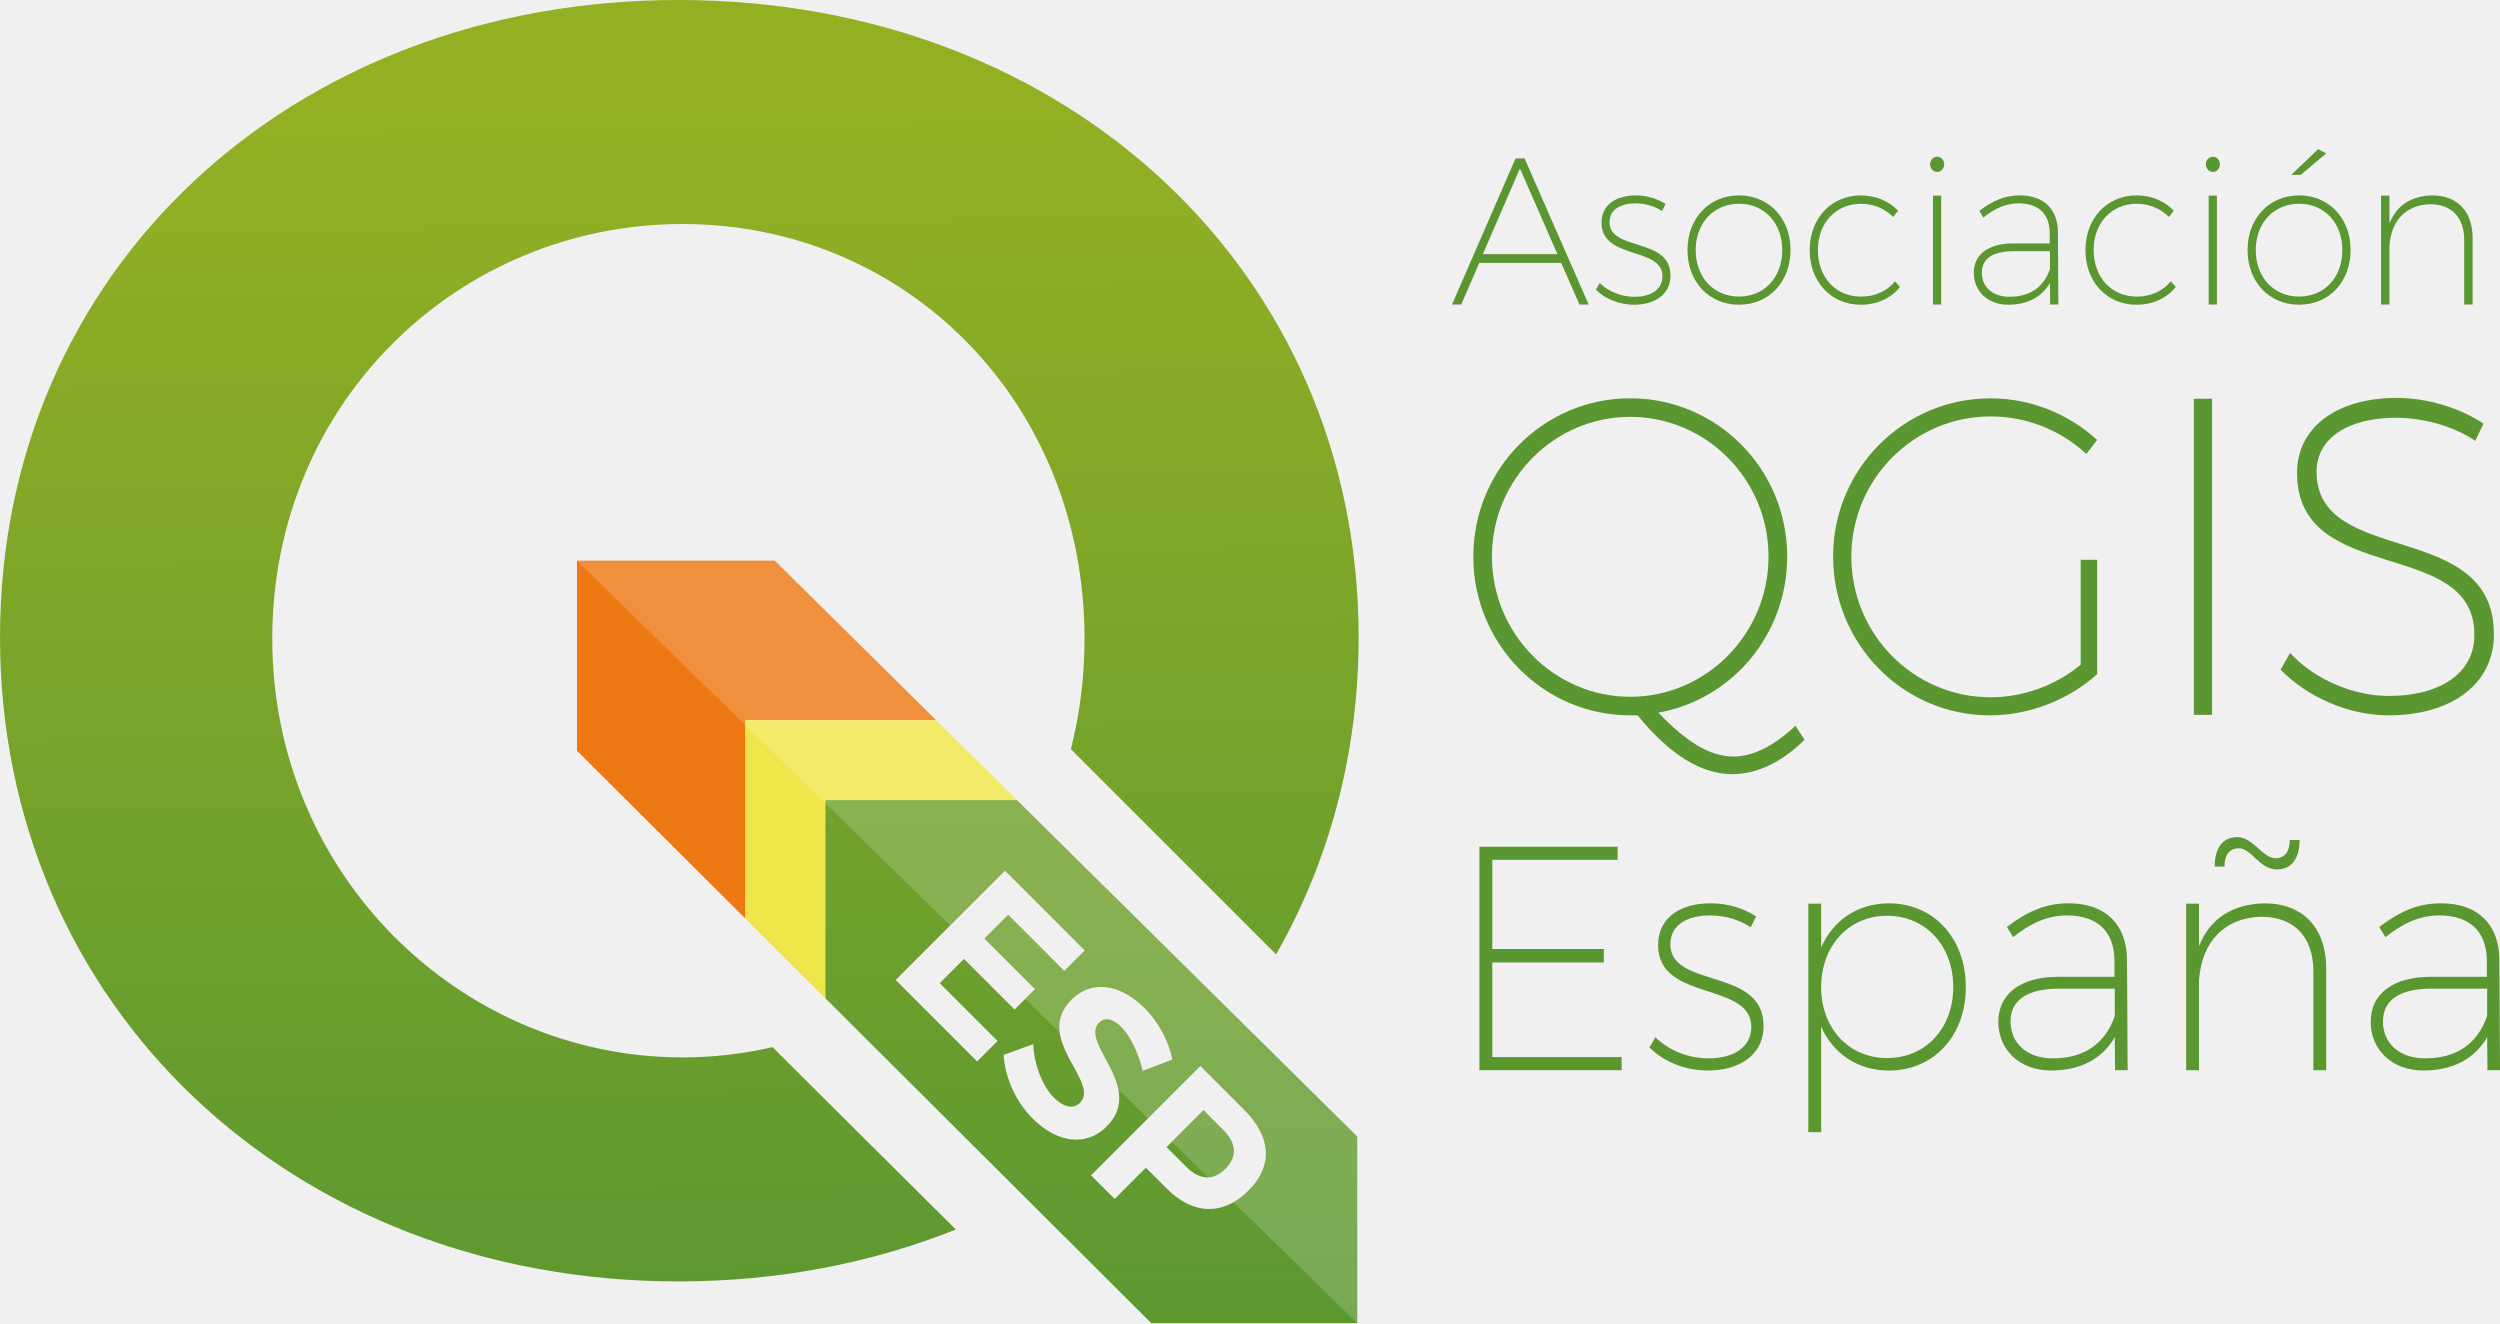
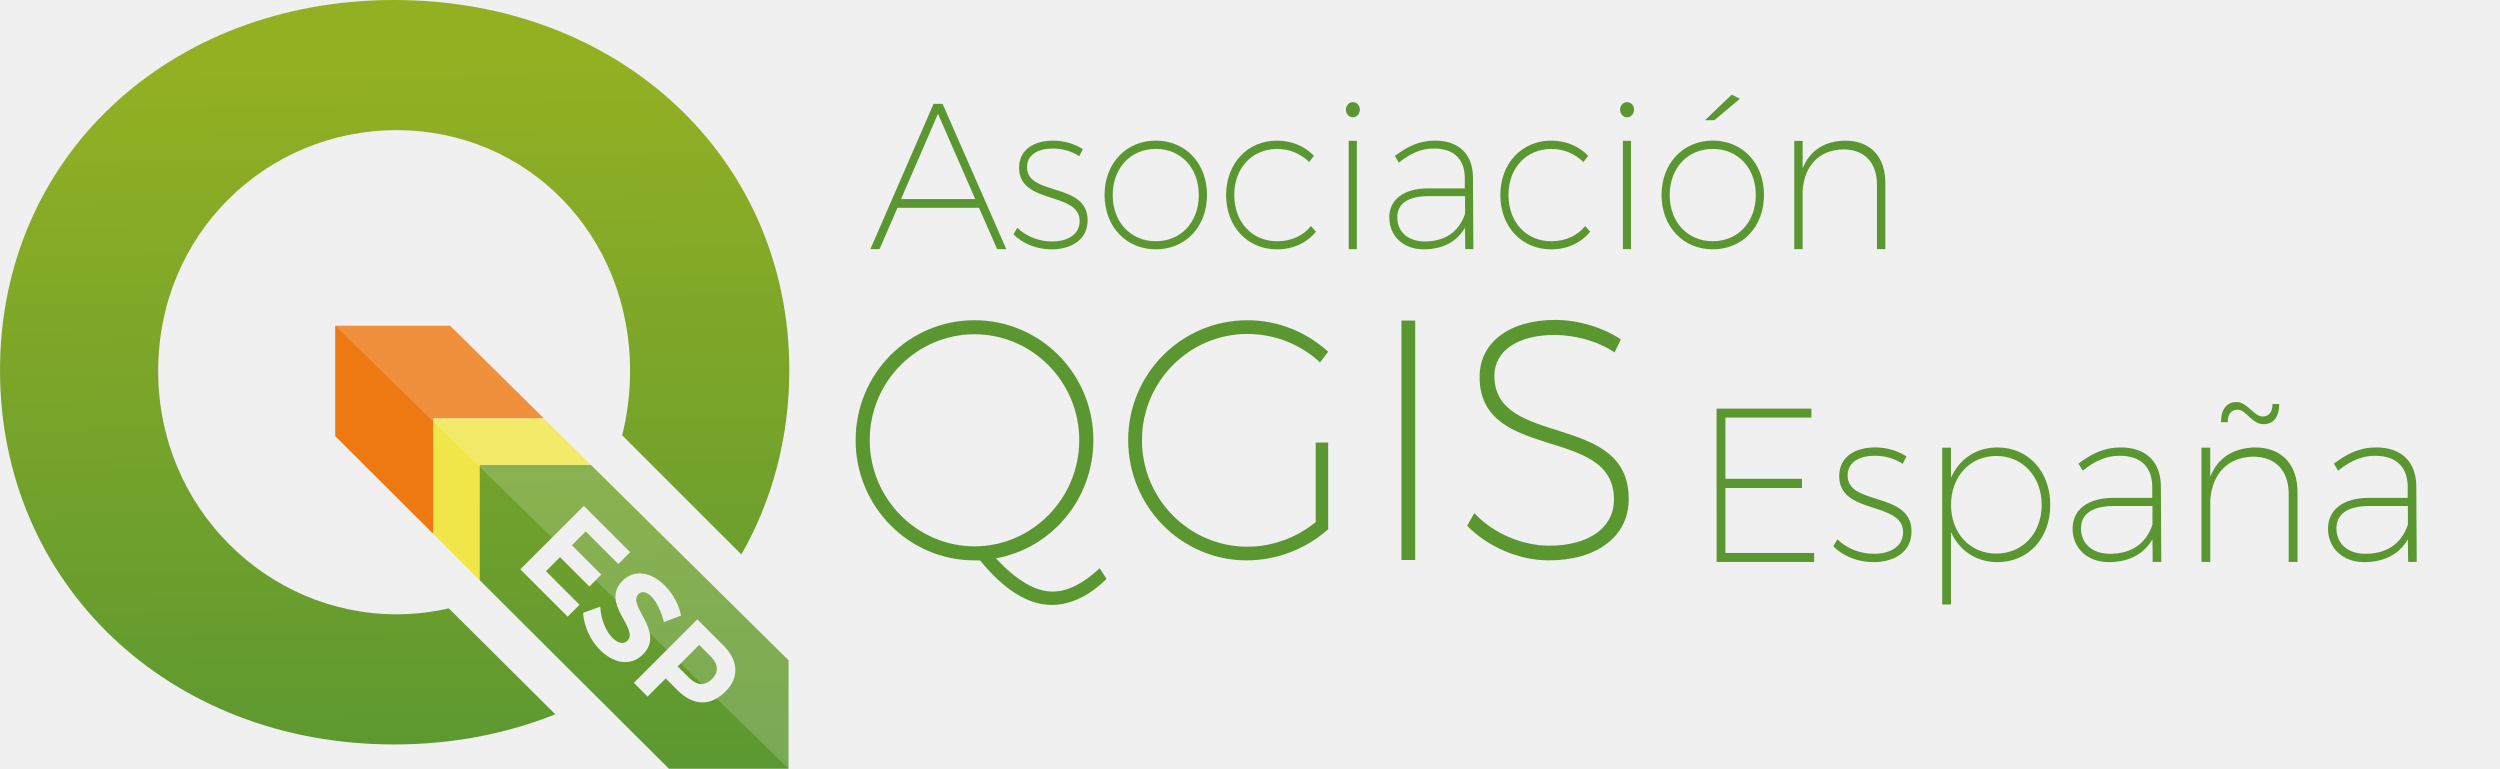
- <svg xmlns="http://www.w3.org/2000/svg" width="74.6mm" height="39.485mm" viewBox="0 0 74.6 39.485" version="1.1" id="svg1012">
+ <svg xmlns="http://www.w3.org/2000/svg" width="128.408mm" height="39.485mm" viewBox="0 0 128.408 39.485" version="1.1" id="svg1012">
  <defs id="defs1006">
    <linearGradient gradientTransform="matrix(0.2645833,0,0,0.2645833,26.21187,80.53385)" id="SVGID_5_-3" gradientUnits="userSpaceOnUse" x1="188.753" y1="250.235" x2="186.512" y2="102.936">
      <stop offset="0" style="stop-color:#589632" id="stop36-6" />
      <stop offset="1" style="stop-color:#93B023" id="stop38-7" />
    </linearGradient>
    <linearGradient id="SVGID_4_" gradientUnits="userSpaceOnUse" x1="234.47" y1="250.034" x2="232.211" y2="101.498" gradientTransform="translate(7.559055,7.559055)">
      <stop offset="0" style="stop-color:#589632" id="stop27" />
      <stop offset="1" style="stop-color:#93B023" id="stop29" />
    </linearGradient>
    <filter id="mask-powermask-path-effect19_inverse" style="color-interpolation-filters:sRGB" height="100" width="100" x="-50" y="-50">
      <feColorMatrix id="mask-powermask-path-effect19_primitive1" values="1" type="saturate" result="fbSourceGraphic" />
      <feColorMatrix id="mask-powermask-path-effect19_primitive2" values="-1 0 0 0 1 0 -1 0 0 1 0 0 -1 0 1 0 0 0 1 0 " in="fbSourceGraphic" />
    </filter>
    <clipPath clipPathUnits="userSpaceOnUse" id="clipPath8">
      <path id="path8" style="font-weight:600;font-size:6.452px;line-height:1.25;font-family:Trueno;-inkscape-font-specification:'Trueno, Semi-Bold';letter-spacing:0px;word-spacing:0px;display:none;fill:#000000;stroke-width:0.265px" d="m 224.268,196.958 -12.328,12.328 9.184,9.186 2.309,-2.307 -6.518,-6.518 2.73,-2.73 5.707,5.707 2.307,-2.307 -5.707,-5.707 2.678,-2.678 6.33,6.332 2.309,-2.307 z m 10.893,13.113 c -1.238,-0.011 -2.412,0.455 -3.391,1.434 -4.368,4.368 3.286,9.31 0.961,11.635 -0.757,0.757 -1.838,0.521 -2.936,-0.576 -1.249,-1.249 -2.25,-3.692 -2.338,-6.035 l -3.336,1.207 c 0.154,2.514 1.322,5.23 3.264,7.172 2.617,2.617 5.929,3.323 8.342,0.91 4.454,-4.423 -3.11,-9.451 -0.838,-11.723 0.669,-0.669 1.611,-0.397 2.506,0.498 0.945,0.945 1.938,2.925 2.412,4.949 l 3.338,-1.277 c -0.372,-1.992 -1.498,-4.176 -3.152,-5.83 -1.538,-1.538 -3.24,-2.348 -4.832,-2.363 z m 11.141,8.92 -12.328,12.328 2.666,2.668 3.523,-3.523 2.346,2.348 c 3.005,3.005 6.383,3.072 9.254,0.201 2.73,-2.73 2.558,-6.003 -0.447,-9.008 z m 0.359,4.975 2.213,2.211 c 1.486,1.486 1.643,3.017 0.27,4.391 -1.409,1.409 -2.958,1.269 -4.443,-0.217 l -2.213,-2.211 z" />
      <path id="lpe_path-effect8" style="font-weight:600;font-size:6.452px;line-height:1.25;font-family:Trueno;-inkscape-font-specification:'Trueno, Semi-Bold';letter-spacing:0px;word-spacing:0px;fill:#000000;stroke-width:0.265px" class="powerclip" d="m 199,184 h 70 v 69 h -70 z m 25.268,12.958 -12.328,12.328 9.184,9.186 2.309,-2.307 -6.518,-6.518 2.73,-2.73 5.707,5.707 2.307,-2.307 -5.707,-5.707 2.678,-2.678 6.33,6.332 2.309,-2.307 z m 10.893,13.113 c -1.238,-0.011 -2.412,0.455 -3.391,1.434 -4.368,4.368 3.286,9.31 0.961,11.635 -0.757,0.757 -1.838,0.521 -2.936,-0.576 -1.249,-1.249 -2.25,-3.692 -2.338,-6.035 l -3.336,1.207 c 0.154,2.514 1.322,5.23 3.264,7.172 2.617,2.617 5.929,3.323 8.342,0.91 4.454,-4.423 -3.11,-9.451 -0.838,-11.723 0.669,-0.669 1.611,-0.397 2.506,0.498 0.945,0.945 1.938,2.925 2.412,4.949 l 3.338,-1.277 c -0.372,-1.992 -1.498,-4.176 -3.152,-5.83 -1.538,-1.538 -3.24,-2.348 -4.832,-2.363 z m 11.141,8.92 -12.328,12.328 2.666,2.668 3.523,-3.523 2.346,2.348 c 3.005,3.005 6.383,3.072 9.254,0.201 2.73,-2.73 2.558,-6.003 -0.447,-9.008 z m 0.359,4.975 -4.174,4.174 2.213,2.211 c 1.486,1.486 3.034,1.626 4.443,0.217 1.374,-1.374 1.216,-2.905 -0.27,-4.391 z" />
    </clipPath>
    <clipPath clipPathUnits="userSpaceOnUse" id="clipPath9">
      <path id="path9" style="font-weight:600;font-size:6.452px;line-height:1.25;font-family:Trueno;-inkscape-font-specification:'Trueno, Semi-Bold';letter-spacing:0px;word-spacing:0px;display:none;fill:#000000;stroke-width:0.265px" d="m 83.549,130.646 -3.262,3.262 2.43,2.43 0.611,-0.61 -1.724,-1.724 0.722,-0.722 1.51,1.51 0.61,-0.61 -1.51,-1.51 0.708,-0.708 1.675,1.675 0.611,-0.61 z m 2.882,3.47 c -0.328,-0.003 -0.638,0.12 -0.897,0.379 -1.156,1.156 0.869,2.463 0.254,3.078 -0.2,0.2 -0.486,0.138 -0.777,-0.152 -0.331,-0.331 -0.595,-0.977 -0.619,-1.597 l -0.883,0.319 c 0.041,0.665 0.35,1.384 0.864,1.898 0.692,0.692 1.569,0.879 2.207,0.241 1.178,-1.17 -0.823,-2.5 -0.222,-3.102 0.177,-0.177 0.426,-0.105 0.663,0.132 0.25,0.25 0.513,0.774 0.638,1.309 l 0.883,-0.338 c -0.098,-0.527 -0.396,-1.105 -0.834,-1.543 -0.407,-0.407 -0.857,-0.621 -1.278,-0.625 z m 2.948,2.36 -3.262,3.262 0.705,0.706 0.932,-0.932 0.621,0.621 c 0.795,0.795 1.689,0.813 2.448,0.053 0.722,-0.722 0.677,-1.588 -0.118,-2.383 z m 0.095,1.316 0.585,0.585 c 0.393,0.393 0.435,0.798 0.071,1.162 -0.373,0.373 -0.783,0.336 -1.176,-0.057 l -0.585,-0.585 z" />
      <path id="lpe_path-effect9" style="font-weight:600;font-size:6.452px;line-height:1.25;font-family:Trueno;-inkscape-font-specification:'Trueno, Semi-Bold';letter-spacing:0px;word-spacing:0px;fill:#000000;stroke-width:0.265px" class="powerclip" d="M 65.779,116.396 H 99.062 v 32.754 H 65.779 Z m 17.771,14.249 -3.262,3.262 2.43,2.43 0.611,-0.61 -1.724,-1.724 0.722,-0.722 1.51,1.51 0.61,-0.61 -1.51,-1.51 0.708,-0.708 1.675,1.675 0.611,-0.61 z m 2.882,3.47 c -0.328,-0.003 -0.638,0.12 -0.897,0.379 -1.156,1.156 0.869,2.463 0.254,3.078 -0.2,0.2 -0.486,0.138 -0.777,-0.152 -0.331,-0.331 -0.595,-0.977 -0.619,-1.597 l -0.883,0.319 c 0.041,0.665 0.35,1.384 0.864,1.898 0.692,0.692 1.569,0.879 2.207,0.241 1.178,-1.17 -0.823,-2.5 -0.222,-3.102 0.177,-0.177 0.426,-0.105 0.663,0.132 0.25,0.25 0.513,0.774 0.638,1.309 l 0.883,-0.338 c -0.098,-0.527 -0.396,-1.105 -0.834,-1.543 -0.407,-0.407 -0.857,-0.621 -1.278,-0.625 z m 2.948,2.36 -3.262,3.262 0.705,0.706 0.932,-0.932 0.621,0.621 c 0.795,0.795 1.689,0.813 2.448,0.053 0.722,-0.722 0.677,-1.588 -0.118,-2.383 z m 0.095,1.316 -1.104,1.104 0.585,0.585 c 0.393,0.393 0.803,0.43 1.176,0.057 0.363,-0.363 0.322,-0.769 -0.071,-1.162 z" />
    </clipPath>
  </defs>
  <g id="layer1" transform="translate(-53.56157,-104.6654)">
-     <polygon transform="matrix(0.2645833,0,0,0.2645833,24.21187,78.53385)" style="display:inline;fill:#ee7913" points="176,162 176,183.433 195,202.37 195,180 216.513,180 198.306,162 " id="polygon3" />
-     <polygon transform="matrix(0.2645833,0,0,0.2645833,24.21187,78.53385)" style="display:inline;fill:url(#SVGID_4_)" points="264,248 264,226.946 225.617,189 204,189 204,211.34 240.782,248 " id="polygon31" mask="none" clip-path="url(#clipPath8)" d="M 240.782,248 H 264 V 226.946 L 225.617,189 H 204 v 22.34 z" />
-     <polygon transform="matrix(0.2645833,0,0,0.2645833,24.21187,78.53385)" style="display:inline;fill:#f0e64a" points="195,180 195,202.37 204,211.34 204,189 225.617,189 216.513,180 " id="polygon33" />
+     <polygon transform="matrix(0.2645833,0,0,0.2645833,24.21187,78.53385)" style="display:inline;fill:#ee7913" points="195,202.37 195,180 216.513,180 198.306,162 176,162 176,183.433 " id="polygon3" />
+     <polygon transform="matrix(0.2645833,0,0,0.2645833,24.21187,78.53385)" style="display:inline;fill:url(#SVGID_4_)" points="225.617,189 204,189 204,211.34 240.782,248 264,248 264,226.946 " id="polygon31" mask="none" clip-path="url(#clipPath8)" d="M 225.617,189 H 204 v 22.34 L 240.782,248 H 264 v -21.054 z" />
+     <polygon transform="matrix(0.2645833,0,0,0.2645833,24.21187,78.53385)" style="display:inline;fill:#f0e64a" points="204,211.34 204,189 225.617,189 216.513,180 195,180 195,202.37 " id="polygon33" />
    <path style="display:inline;fill:url(#SVGID_5_-3);stroke-width:0.265" d="m 76.613,135.912 c -0.862,0.198 -1.759,0.306 -2.684,0.306 -6.616,0 -12.243,-5.44 -12.243,-12.494 0,-7.054 5.565,-12.374 12.243,-12.374 6.678,0 11.995,5.32 11.995,12.374 0,1.147 -0.143,2.251 -0.407,3.297 l 6.124,6.122 c 1.579,-2.766 2.462,-5.982 2.462,-9.466 0,-10.872 -8.676,-19.012 -20.297,-19.012 -11.568,0 -20.244,8.087 -20.244,19.012 0,10.979 8.676,19.226 20.244,19.226 2.986,0 5.777,-0.549 8.277,-1.549 z" id="path40" />
    <path d="m 70.779,121.396 23.283,22.754 v -5.571 l -10.155,-10.04 -2.409,-2.381 -4.817,-4.763 z" id="polygon4174" style="display:inline;fill:#ffffff;fill-opacity:0.173;stroke-width:0.265" mask="none" clip-path="url(#clipPath9)" />
-     <g id="g42904" transform="translate(-0.5291667,-0.7841332)" style="fill:#5b9731;fill-opacity:1">
-       <g aria-label="Asociación" transform="scale(0.9790795,1.021367)" id="text4170-2-0" style="font-weight:200;font-size:6.107px;line-height:0%;font-family:Trueno;-inkscape-font-specification:'Trueno, Ultra-Light';letter-spacing:0px;word-spacing:0px;display:inline;fill:#5b9731;fill-opacity:1;stroke-width:0.509px">
-         <path d="m 99.5,112.141 h 0.281 l 0.55,-1.215 h 2.498 l 0.556,1.215 h 0.281 l -1.954,-4.269 h -0.275 z m 0.941,-1.472 1.13,-2.504 1.142,2.504 z" style="line-height:1.25;fill:#5b9731;fill-opacity:1" id="path42931" />
-         <path d="m 103.886,111.707 c 0.293,0.281 0.721,0.44 1.167,0.44 0.574,0 1.105,-0.263 1.105,-0.855 0,-1.124 -1.857,-0.702 -1.857,-1.557 0,-0.379 0.348,-0.55 0.794,-0.55 0.305,0 0.586,0.086 0.806,0.226 l 0.11,-0.208 c -0.25,-0.153 -0.556,-0.25 -0.91,-0.25 -0.562,0 -1.044,0.244 -1.044,0.8 0,1.093 1.881,0.684 1.857,1.582 -0.018,0.403 -0.403,0.58 -0.849,0.58 -0.403,0 -0.788,-0.147 -1.063,-0.403 z" style="line-height:1.25;fill:#5b9731;fill-opacity:1" id="path42933" />
-         <path d="m 106.677,110.546 c 0,0.941 0.666,1.6 1.57,1.6 0.91,0 1.57,-0.66 1.57,-1.6 0,-0.928 -0.66,-1.594 -1.57,-1.594 -0.904,0 -1.57,0.666 -1.57,1.594 z m 0.25,0.006 c 0,-0.8 0.556,-1.356 1.319,-1.356 0.77,0 1.319,0.556 1.319,1.356 0,0.8 -0.55,1.356 -1.319,1.356 -0.763,0 -1.319,-0.556 -1.319,-1.356 z" style="line-height:1.25;fill:#5b9731;fill-opacity:1" id="path42935" />
-         <path d="m 110.402,110.553 c 0,0.934 0.66,1.594 1.557,1.594 0.495,0 0.916,-0.189 1.197,-0.519 l -0.153,-0.165 c -0.244,0.287 -0.611,0.446 -1.038,0.446 -0.763,0 -1.313,-0.556 -1.313,-1.362 0,-0.794 0.55,-1.35 1.313,-1.35 0.397,0 0.727,0.147 0.983,0.385 l 0.147,-0.183 c -0.281,-0.281 -0.678,-0.446 -1.136,-0.446 -0.898,0 -1.557,0.666 -1.557,1.6 z" style="line-height:1.25;fill:#5b9731;fill-opacity:1" id="path42937" />
-         <path d="m 114.073,108.042 c 0,0.128 0.098,0.226 0.214,0.226 0.116,0 0.214,-0.098 0.214,-0.226 0,-0.122 -0.098,-0.22 -0.214,-0.22 -0.116,0 -0.214,0.098 -0.214,0.22 z m 0.086,4.098 h 0.25 v -3.182 h -0.25 z" style="line-height:1.25;fill:#5b9731;fill-opacity:1" id="path42939" />
-         <path d="m 115.404,111.212 c 0,0.537 0.421,0.934 1.05,0.934 0.55,0 1.002,-0.195 1.27,-0.635 l 0.006,0.629 h 0.25 l -0.012,-2.113 c -0.006,-0.66 -0.415,-1.075 -1.167,-1.075 -0.482,0 -0.849,0.177 -1.228,0.452 l 0.122,0.195 c 0.336,-0.257 0.672,-0.415 1.069,-0.415 0.635,0 0.947,0.324 0.953,0.861 v 0.311 h -1.13 c -0.733,0 -1.185,0.324 -1.185,0.855 z m 0.244,-0.006 c 0,-0.409 0.342,-0.623 0.965,-0.623 h 1.112 v 0.519 c -0.195,0.556 -0.641,0.812 -1.234,0.812 -0.519,0 -0.843,-0.287 -0.843,-0.708 z" style="line-height:1.25;fill:#5b9731;fill-opacity:1" id="path42941" />
-         <path d="m 118.806,110.553 c 0,0.934 0.66,1.594 1.557,1.594 0.495,0 0.916,-0.189 1.197,-0.519 l -0.153,-0.165 c -0.244,0.287 -0.611,0.446 -1.038,0.446 -0.763,0 -1.313,-0.556 -1.313,-1.362 0,-0.794 0.55,-1.35 1.313,-1.35 0.397,0 0.727,0.147 0.983,0.385 l 0.147,-0.183 c -0.281,-0.281 -0.678,-0.446 -1.136,-0.446 -0.898,0 -1.557,0.666 -1.557,1.6 z" style="line-height:1.25;fill:#5b9731;fill-opacity:1" id="path42943" />
-         <path d="m 122.476,108.042 c 0,0.128 0.098,0.226 0.214,0.226 0.116,0 0.214,-0.098 0.214,-0.226 0,-0.122 -0.098,-0.22 -0.214,-0.22 -0.116,0 -0.214,0.098 -0.214,0.22 z m 0.086,4.098 h 0.25 v -3.182 h -0.25 z" style="line-height:1.25;fill:#5b9731;fill-opacity:1" id="path42945" />
-         <path d="m 123.747,110.546 c 0,0.941 0.666,1.6 1.57,1.6 0.91,0 1.57,-0.66 1.57,-1.6 0,-0.928 -0.66,-1.594 -1.57,-1.594 -0.904,0 -1.57,0.666 -1.57,1.594 z m 0.25,0.006 c 0,-0.8 0.556,-1.356 1.319,-1.356 0.77,0 1.319,0.556 1.319,1.356 0,0.8 -0.55,1.356 -1.319,1.356 -0.763,0 -1.319,-0.556 -1.319,-1.356 z m 1.081,-2.199 h 0.287 l 0.782,-0.629 -0.25,-0.122 z" style="line-height:1.25;fill:#5b9731;fill-opacity:1" id="path42947" />
-         <path d="m 127.814,112.141 h 0.257 v -1.722 c 0.055,-0.733 0.507,-1.191 1.24,-1.209 0.653,0 1.038,0.385 1.038,1.038 v 1.893 h 0.257 v -1.942 c 0,-0.776 -0.458,-1.246 -1.234,-1.246 -0.635,0.012 -1.087,0.293 -1.301,0.818 v -0.812 h -0.257 z" style="line-height:1.25;fill:#5b9731;fill-opacity:1" id="path42949" />
-       </g>
-       <g aria-label="España" transform="scale(0.9790795,1.021367)" id="text4170-2-0-8" style="font-weight:200;font-size:9.341px;line-height:0%;font-family:Trueno;-inkscape-font-specification:'Trueno, Ultra-Light';letter-spacing:0px;word-spacing:0px;display:inline;fill:#5b9731;fill-opacity:1;stroke-width:0.778px">
-         <path d="m 100.336,134.51 h 4.334 v -0.383 h -3.942 v -2.765 h 3.4 v -0.392 h -3.4 v -2.606 h 3.82 v -0.383 h -4.213 z" style="line-height:1.25;fill:#5b9731;fill-opacity:1" id="path42952" />
-         <path d="m 105.521,133.847 c 0.448,0.43 1.102,0.673 1.784,0.673 0.878,0 1.691,-0.402 1.691,-1.308 0,-1.719 -2.84,-1.074 -2.84,-2.382 0,-0.579 0.532,-0.841 1.214,-0.841 0.467,0 0.897,0.131 1.233,0.346 l 0.168,-0.318 c -0.383,-0.234 -0.85,-0.383 -1.392,-0.383 -0.859,0 -1.597,0.374 -1.597,1.224 0,1.672 2.877,1.046 2.84,2.419 -0.028,0.616 -0.616,0.887 -1.298,0.887 -0.616,0 -1.205,-0.224 -1.625,-0.616 z" style="line-height:1.25;fill:#5b9731;fill-opacity:1" id="path42954" />
-         <path d="m 110.359,136.322 h 0.392 v -3.082 c 0.364,0.785 1.112,1.28 2.064,1.28 1.373,0 2.345,-1.018 2.345,-2.438 0,-1.429 -0.981,-2.447 -2.345,-2.447 -0.953,0 -1.7,0.495 -2.064,1.289 v -1.28 h -0.392 z m 0.392,-4.241 c 0,-1.205 0.841,-2.083 2.008,-2.083 1.177,0 2.018,0.878 2.018,2.083 0,1.205 -0.841,2.074 -2.018,2.074 -1.168,0 -2.008,-0.869 -2.008,-2.074 z" style="line-height:1.25;fill:#5b9731;fill-opacity:1" id="path42956" />
-         <path d="m 116.15,133.09 c 0,0.822 0.645,1.429 1.607,1.429 0.841,0 1.532,-0.299 1.943,-0.971 l 0.009,0.962 h 0.383 l -0.019,-3.232 c -0.009,-1.009 -0.635,-1.644 -1.784,-1.644 -0.738,0 -1.298,0.271 -1.877,0.691 l 0.187,0.299 c 0.514,-0.392 1.027,-0.635 1.635,-0.635 0.971,0 1.448,0.495 1.457,1.317 v 0.476 h -1.728 c -1.121,0 -1.812,0.495 -1.812,1.308 z m 0.374,-0.009 c 0,-0.626 0.523,-0.953 1.476,-0.953 h 1.7 v 0.794 c -0.299,0.85 -0.981,1.242 -1.887,1.242 -0.794,0 -1.289,-0.439 -1.289,-1.084 z" style="line-height:1.25;fill:#5b9731;fill-opacity:1" id="path42958" />
-         <path d="m 121.876,134.51 h 0.392 v -2.634 c 0.084,-1.121 0.775,-1.821 1.896,-1.849 0.999,0 1.588,0.588 1.588,1.588 v 2.896 h 0.392 v -2.97 c 0,-1.186 -0.701,-1.906 -1.887,-1.906 -0.971,0.019 -1.663,0.448 -1.99,1.252 v -1.242 h -0.392 z m 0.869,-5.95 h 0.299 c 0,-0.336 0.149,-0.532 0.439,-0.532 0.392,0 0.617,0.616 1.158,0.616 0.439,0 0.691,-0.308 0.691,-0.859 h -0.299 c 0,0.336 -0.149,0.532 -0.439,0.532 -0.383,0 -0.682,-0.616 -1.158,-0.616 -0.439,0 -0.691,0.308 -0.691,0.859 z" style="line-height:1.25;fill:#5b9731;fill-opacity:1" id="path42960" />
-         <path d="m 127.499,133.09 c 0,0.822 0.645,1.429 1.607,1.429 0.841,0 1.532,-0.299 1.943,-0.971 l 0.009,0.962 h 0.383 l -0.019,-3.232 c -0.009,-1.009 -0.635,-1.644 -1.784,-1.644 -0.738,0 -1.298,0.271 -1.877,0.691 l 0.187,0.299 c 0.514,-0.392 1.027,-0.635 1.635,-0.635 0.971,0 1.448,0.495 1.457,1.317 v 0.476 h -1.728 c -1.121,0 -1.812,0.495 -1.812,1.308 z m 0.374,-0.009 c 0,-0.626 0.523,-0.953 1.476,-0.953 h 1.7 v 0.794 c -0.299,0.85 -0.981,1.242 -1.887,1.242 -0.794,0 -1.289,-0.439 -1.289,-1.084 z" style="line-height:1.25;fill:#5b9731;fill-opacity:1" id="path42962" />
-       </g>
-       <g aria-label="QGIS" transform="scale(0.9790795,1.021367)" id="text4170-2-0-7" style="font-weight:200;font-size:13.214px;line-height:0%;font-family:Trueno;-inkscape-font-specification:'Trueno, Ultra-Light';letter-spacing:0px;word-spacing:0px;display:inline;fill:#5b9731;fill-opacity:1;stroke-width:1.101px">
-         <path d="m 100.149,119.505 c 0,2.563 2.141,4.638 4.783,4.638 h 0.225 c 0.965,1.136 1.929,1.718 2.881,1.718 0.74,0 1.493,-0.33 2.207,-1.004 l -0.277,-0.41 c -0.647,0.581 -1.282,0.899 -1.89,0.899 -0.714,0 -1.453,-0.436 -2.286,-1.282 2.233,-0.383 3.924,-2.273 3.924,-4.559 0,-2.563 -2.141,-4.625 -4.783,-4.625 -2.643,0 -4.783,2.061 -4.783,4.625 z m 0.568,0 c 0,-2.26 1.903,-4.083 4.215,-4.083 2.312,0 4.215,1.823 4.215,4.083 0,2.26 -1.903,4.096 -4.215,4.096 -2.312,0 -4.215,-1.837 -4.215,-4.096 z" style="line-height:1.25;fill:#5b9731;fill-opacity:1" id="path42965" />
-         <path d="m 111.116,119.505 c 0,2.563 2.141,4.638 4.77,4.638 1.229,0 2.418,-0.462 3.277,-1.202 v -3.343 h -0.502 v 3.066 c -0.753,0.595 -1.731,0.951 -2.748,0.951 -2.339,0 -4.242,-1.837 -4.242,-4.109 0,-2.26 1.903,-4.096 4.242,-4.096 1.11,0 2.154,0.41 2.92,1.097 l 0.33,-0.41 c -0.859,-0.753 -2.008,-1.216 -3.251,-1.216 -2.643,0 -4.797,2.061 -4.797,4.625 z" style="line-height:1.25;fill:#5b9731;fill-opacity:1" id="path42967" />
-         <path d="m 122.11,124.129 h 0.555 v -9.236 h -0.555 z" style="line-height:1.25;fill:#5b9731;fill-opacity:1" id="path42969" />
-         <path d="m 124.753,122.808 c 0.806,0.793 2.061,1.335 3.29,1.335 1.929,0 3.211,-0.925 3.211,-2.352 0.026,-3.409 -5.404,-1.956 -5.404,-4.77 0,-0.965 0.951,-1.572 2.418,-1.572 0.793,0 1.731,0.225 2.418,0.674 l 0.251,-0.502 c -0.687,-0.449 -1.705,-0.753 -2.643,-0.753 -1.823,0 -3.039,0.859 -3.039,2.193 0,3.33 5.431,1.85 5.404,4.744 0,1.084 -1.017,1.771 -2.603,1.771 -1.084,0 -2.26,-0.476 -3.013,-1.255 z" style="line-height:1.25;fill:#5b9731;fill-opacity:1" id="path42971" />
-       </g>
+     <g aria-label="Asociación" transform="matrix(1.675958,0,0,1.748346,-68.49093,-78.59882)" id="text4170-2-0" style="font-weight:200;font-size:6.107px;line-height:0%;font-family:Trueno;-inkscape-font-specification:'Trueno, Ultra-Light';letter-spacing:0px;word-spacing:0px;display:inline;fill:#5b9731;fill-opacity:1;stroke-width:0.297px">
+       <path d="m 99.5,112.141 h 0.281 l 0.55,-1.215 h 2.498 l 0.556,1.215 h 0.281 l -1.954,-4.269 h -0.275 z m 0.941,-1.472 1.13,-2.504 1.142,2.504 z" style="line-height:1.25;fill:#5b9731;fill-opacity:1;stroke-width:0.297px" id="path42931" />
+       <path d="m 103.886,111.707 c 0.293,0.281 0.721,0.44 1.167,0.44 0.574,0 1.105,-0.263 1.105,-0.855 0,-1.124 -1.857,-0.702 -1.857,-1.557 0,-0.379 0.348,-0.55 0.794,-0.55 0.305,0 0.586,0.086 0.806,0.226 l 0.11,-0.208 c -0.25,-0.153 -0.556,-0.25 -0.91,-0.25 -0.562,0 -1.044,0.244 -1.044,0.8 0,1.093 1.881,0.684 1.857,1.582 -0.018,0.403 -0.403,0.58 -0.849,0.58 -0.403,0 -0.788,-0.147 -1.063,-0.403 z" style="line-height:1.25;fill:#5b9731;fill-opacity:1;stroke-width:0.297px" id="path42933" />
+       <path d="m 106.677,110.546 c 0,0.941 0.666,1.6 1.57,1.6 0.91,0 1.57,-0.66 1.57,-1.6 0,-0.928 -0.66,-1.594 -1.57,-1.594 -0.904,0 -1.57,0.666 -1.57,1.594 z m 0.25,0.006 c 0,-0.8 0.556,-1.356 1.319,-1.356 0.77,0 1.319,0.556 1.319,1.356 0,0.8 -0.55,1.356 -1.319,1.356 -0.763,0 -1.319,-0.556 -1.319,-1.356 z" style="line-height:1.25;fill:#5b9731;fill-opacity:1;stroke-width:0.297px" id="path42935" />
+       <path d="m 110.402,110.553 c 0,0.934 0.66,1.594 1.557,1.594 0.495,0 0.916,-0.189 1.197,-0.519 l -0.153,-0.165 c -0.244,0.287 -0.611,0.446 -1.038,0.446 -0.763,0 -1.313,-0.556 -1.313,-1.362 0,-0.794 0.55,-1.35 1.313,-1.35 0.397,0 0.727,0.147 0.983,0.385 l 0.147,-0.183 c -0.281,-0.281 -0.678,-0.446 -1.136,-0.446 -0.898,0 -1.557,0.666 -1.557,1.6 z" style="line-height:1.25;fill:#5b9731;fill-opacity:1;stroke-width:0.297px" id="path42937" />
+       <path d="m 114.073,108.042 c 0,0.128 0.098,0.226 0.214,0.226 0.116,0 0.214,-0.098 0.214,-0.226 0,-0.122 -0.098,-0.22 -0.214,-0.22 -0.116,0 -0.214,0.098 -0.214,0.22 z m 0.086,4.098 h 0.25 v -3.182 h -0.25 z" style="line-height:1.25;fill:#5b9731;fill-opacity:1;stroke-width:0.297px" id="path42939" />
+       <path d="m 115.404,111.212 c 0,0.537 0.421,0.934 1.05,0.934 0.55,0 1.002,-0.195 1.27,-0.635 l 0.006,0.629 h 0.25 l -0.012,-2.113 c -0.006,-0.66 -0.415,-1.075 -1.167,-1.075 -0.482,0 -0.849,0.177 -1.228,0.452 l 0.122,0.195 c 0.336,-0.257 0.672,-0.415 1.069,-0.415 0.635,0 0.947,0.324 0.953,0.861 v 0.311 h -1.13 c -0.733,0 -1.185,0.324 -1.185,0.855 z m 0.244,-0.006 c 0,-0.409 0.342,-0.623 0.965,-0.623 h 1.112 v 0.519 c -0.195,0.556 -0.641,0.812 -1.234,0.812 -0.519,0 -0.843,-0.287 -0.843,-0.708 z" style="line-height:1.25;fill:#5b9731;fill-opacity:1;stroke-width:0.297px" id="path42941" />
+       <path d="m 118.806,110.553 c 0,0.934 0.66,1.594 1.557,1.594 0.495,0 0.916,-0.189 1.197,-0.519 l -0.153,-0.165 c -0.244,0.287 -0.611,0.446 -1.038,0.446 -0.763,0 -1.313,-0.556 -1.313,-1.362 0,-0.794 0.55,-1.35 1.313,-1.35 0.397,0 0.727,0.147 0.983,0.385 l 0.147,-0.183 c -0.281,-0.281 -0.678,-0.446 -1.136,-0.446 -0.898,0 -1.557,0.666 -1.557,1.6 z" style="line-height:1.25;fill:#5b9731;fill-opacity:1;stroke-width:0.297px" id="path42943" />
+       <path d="m 122.476,108.042 c 0,0.128 0.098,0.226 0.214,0.226 0.116,0 0.214,-0.098 0.214,-0.226 0,-0.122 -0.098,-0.22 -0.214,-0.22 -0.116,0 -0.214,0.098 -0.214,0.22 z m 0.086,4.098 h 0.25 v -3.182 h -0.25 z" style="line-height:1.25;fill:#5b9731;fill-opacity:1;stroke-width:0.297px" id="path42945" />
+       <path d="m 123.747,110.546 c 0,0.941 0.666,1.6 1.57,1.6 0.91,0 1.57,-0.66 1.57,-1.6 0,-0.928 -0.66,-1.594 -1.57,-1.594 -0.904,0 -1.57,0.666 -1.57,1.594 z m 0.25,0.006 c 0,-0.8 0.556,-1.356 1.319,-1.356 0.77,0 1.319,0.556 1.319,1.356 0,0.8 -0.55,1.356 -1.319,1.356 -0.763,0 -1.319,-0.556 -1.319,-1.356 z m 1.081,-2.199 h 0.287 l 0.782,-0.629 -0.25,-0.122 z" style="line-height:1.25;fill:#5b9731;fill-opacity:1;stroke-width:0.297px" id="path42947" />
+       <path d="m 127.814,112.141 h 0.257 v -1.722 c 0.055,-0.733 0.507,-1.191 1.24,-1.209 0.653,0 1.038,0.385 1.038,1.038 v 1.893 h 0.257 v -1.942 c 0,-0.776 -0.458,-1.246 -1.234,-1.246 -0.635,0.012 -1.087,0.293 -1.301,0.818 v -0.812 h -0.257 z" style="line-height:1.25;fill:#5b9731;fill-opacity:1;stroke-width:0.297px" id="path42949" />
+     </g>
+     <g aria-label="España" transform="matrix(1.156085,0,0,1.206018,25.73563,-28.69472)" id="text4170-2-0-8" style="font-weight:200;font-size:9.341px;line-height:0%;font-family:Trueno;-inkscape-font-specification:'Trueno, Ultra-Light';letter-spacing:0px;word-spacing:0px;display:inline;fill:#5b9731;fill-opacity:1;stroke-width:0.659px">
+       <path d="m 100.336,134.51 h 4.334 v -0.383 h -3.942 v -2.765 h 3.4 v -0.392 h -3.4 v -2.606 h 3.82 v -0.383 h -4.213 z" style="line-height:1.25;fill:#5b9731;fill-opacity:1;stroke-width:0.659px" id="path42952" />
+       <path d="m 105.521,133.847 c 0.448,0.43 1.102,0.673 1.784,0.673 0.878,0 1.691,-0.402 1.691,-1.308 0,-1.719 -2.84,-1.074 -2.84,-2.382 0,-0.579 0.532,-0.841 1.214,-0.841 0.467,0 0.897,0.131 1.233,0.346 l 0.168,-0.318 c -0.383,-0.234 -0.85,-0.383 -1.392,-0.383 -0.859,0 -1.597,0.374 -1.597,1.224 0,1.672 2.877,1.046 2.84,2.419 -0.028,0.616 -0.616,0.887 -1.298,0.887 -0.616,0 -1.205,-0.224 -1.625,-0.616 z" style="line-height:1.25;fill:#5b9731;fill-opacity:1;stroke-width:0.659px" id="path42954" />
+       <path d="m 110.359,136.322 h 0.392 v -3.082 c 0.364,0.785 1.112,1.28 2.064,1.28 1.373,0 2.345,-1.018 2.345,-2.438 0,-1.429 -0.981,-2.447 -2.345,-2.447 -0.953,0 -1.7,0.495 -2.064,1.289 v -1.28 h -0.392 z m 0.392,-4.241 c 0,-1.205 0.841,-2.083 2.008,-2.083 1.177,0 2.018,0.878 2.018,2.083 0,1.205 -0.841,2.074 -2.018,2.074 -1.168,0 -2.008,-0.869 -2.008,-2.074 z" style="line-height:1.25;fill:#5b9731;fill-opacity:1;stroke-width:0.659px" id="path42956" />
+       <path d="m 116.15,133.09 c 0,0.822 0.645,1.429 1.607,1.429 0.841,0 1.532,-0.299 1.943,-0.971 l 0.009,0.962 h 0.383 l -0.019,-3.232 c -0.009,-1.009 -0.635,-1.644 -1.784,-1.644 -0.738,0 -1.298,0.271 -1.877,0.691 l 0.187,0.299 c 0.514,-0.392 1.027,-0.635 1.635,-0.635 0.971,0 1.448,0.495 1.457,1.317 v 0.476 h -1.728 c -1.121,0 -1.812,0.495 -1.812,1.308 z m 0.374,-0.009 c 0,-0.626 0.523,-0.953 1.476,-0.953 h 1.7 v 0.794 c -0.299,0.85 -0.981,1.242 -1.887,1.242 -0.794,0 -1.289,-0.439 -1.289,-1.084 z" style="line-height:1.25;fill:#5b9731;fill-opacity:1;stroke-width:0.659px" id="path42958" />
+       <path d="m 121.876,134.51 h 0.392 v -2.634 c 0.084,-1.121 0.775,-1.821 1.896,-1.849 0.999,0 1.588,0.588 1.588,1.588 v 2.896 h 0.392 v -2.97 c 0,-1.186 -0.701,-1.906 -1.887,-1.906 -0.971,0.019 -1.663,0.448 -1.99,1.252 v -1.242 h -0.392 z m 0.869,-5.95 h 0.299 c 0,-0.336 0.149,-0.532 0.439,-0.532 0.392,0 0.617,0.616 1.158,0.616 0.439,0 0.691,-0.308 0.691,-0.859 h -0.299 c 0,0.336 -0.149,0.532 -0.439,0.532 -0.383,0 -0.682,-0.616 -1.158,-0.616 -0.439,0 -0.691,0.308 -0.691,0.859 z" style="line-height:1.25;fill:#5b9731;fill-opacity:1;stroke-width:0.659px" id="path42960" />
+       <path d="m 127.499,133.09 c 0,0.822 0.645,1.429 1.607,1.429 0.841,0 1.532,-0.299 1.943,-0.971 l 0.009,0.962 h 0.383 l -0.019,-3.232 c -0.009,-1.009 -0.635,-1.644 -1.784,-1.644 -0.738,0 -1.298,0.271 -1.877,0.691 l 0.187,0.299 c 0.514,-0.392 1.027,-0.635 1.635,-0.635 0.971,0 1.448,0.495 1.457,1.317 v 0.476 h -1.728 c -1.121,0 -1.812,0.495 -1.812,1.308 z m 0.374,-0.009 c 0,-0.626 0.523,-0.953 1.476,-0.953 h 1.7 v 0.794 c -0.299,0.85 -0.981,1.242 -1.887,1.242 -0.794,0 -1.289,-0.439 -1.289,-1.084 z" style="line-height:1.25;fill:#5b9731;fill-opacity:1;stroke-width:0.659px" id="path42962" />
+     </g>
+     <g aria-label="QGIS" transform="matrix(1.276594,0,0,1.331732,-30.34149,-31.877)" id="text4170-2-0-7" style="font-weight:200;font-size:13.214px;line-height:0%;font-family:Trueno;-inkscape-font-specification:'Trueno, Ultra-Light';letter-spacing:0px;word-spacing:0px;display:inline;fill:#5b9731;fill-opacity:1;stroke-width:0.845px">
+       <path d="m 100.149,119.505 c 0,2.563 2.141,4.638 4.783,4.638 h 0.225 c 0.965,1.136 1.929,1.718 2.881,1.718 0.74,0 1.493,-0.33 2.207,-1.004 l -0.277,-0.41 c -0.647,0.581 -1.282,0.899 -1.89,0.899 -0.714,0 -1.453,-0.436 -2.286,-1.282 2.233,-0.383 3.924,-2.273 3.924,-4.559 0,-2.563 -2.141,-4.625 -4.783,-4.625 -2.643,0 -4.783,2.061 -4.783,4.625 z m 0.568,0 c 0,-2.26 1.903,-4.083 4.215,-4.083 2.312,0 4.215,1.823 4.215,4.083 0,2.26 -1.903,4.096 -4.215,4.096 -2.312,0 -4.215,-1.837 -4.215,-4.096 z" style="line-height:1.25;fill:#5b9731;fill-opacity:1;stroke-width:0.845px" id="path42965" />
+       <path d="m 111.116,119.505 c 0,2.563 2.141,4.638 4.77,4.638 1.229,0 2.418,-0.462 3.277,-1.202 v -3.343 h -0.502 v 3.066 c -0.753,0.595 -1.731,0.951 -2.748,0.951 -2.339,0 -4.242,-1.837 -4.242,-4.109 0,-2.26 1.903,-4.096 4.242,-4.096 1.11,0 2.154,0.41 2.92,1.097 l 0.33,-0.41 c -0.859,-0.753 -2.008,-1.216 -3.251,-1.216 -2.643,0 -4.797,2.061 -4.797,4.625 z" style="line-height:1.25;fill:#5b9731;fill-opacity:1;stroke-width:0.845px" id="path42967" />
+       <path d="m 122.11,124.129 h 0.555 v -9.236 h -0.555 z" style="line-height:1.25;fill:#5b9731;fill-opacity:1;stroke-width:0.845px" id="path42969" />
+       <path d="m 124.753,122.808 c 0.806,0.793 2.061,1.335 3.29,1.335 1.929,0 3.211,-0.925 3.211,-2.352 0.026,-3.409 -5.404,-1.956 -5.404,-4.77 0,-0.965 0.951,-1.572 2.418,-1.572 0.793,0 1.731,0.225 2.418,0.674 l 0.251,-0.502 c -0.687,-0.449 -1.705,-0.753 -2.643,-0.753 -1.823,0 -3.039,0.859 -3.039,2.193 0,3.33 5.431,1.85 5.404,4.744 0,1.084 -1.017,1.771 -2.603,1.771 -1.084,0 -2.26,-0.476 -3.013,-1.255 z" style="line-height:1.25;fill:#5b9731;fill-opacity:1;stroke-width:0.845px" id="path42971" />
    </g>
  </g>
</svg>
